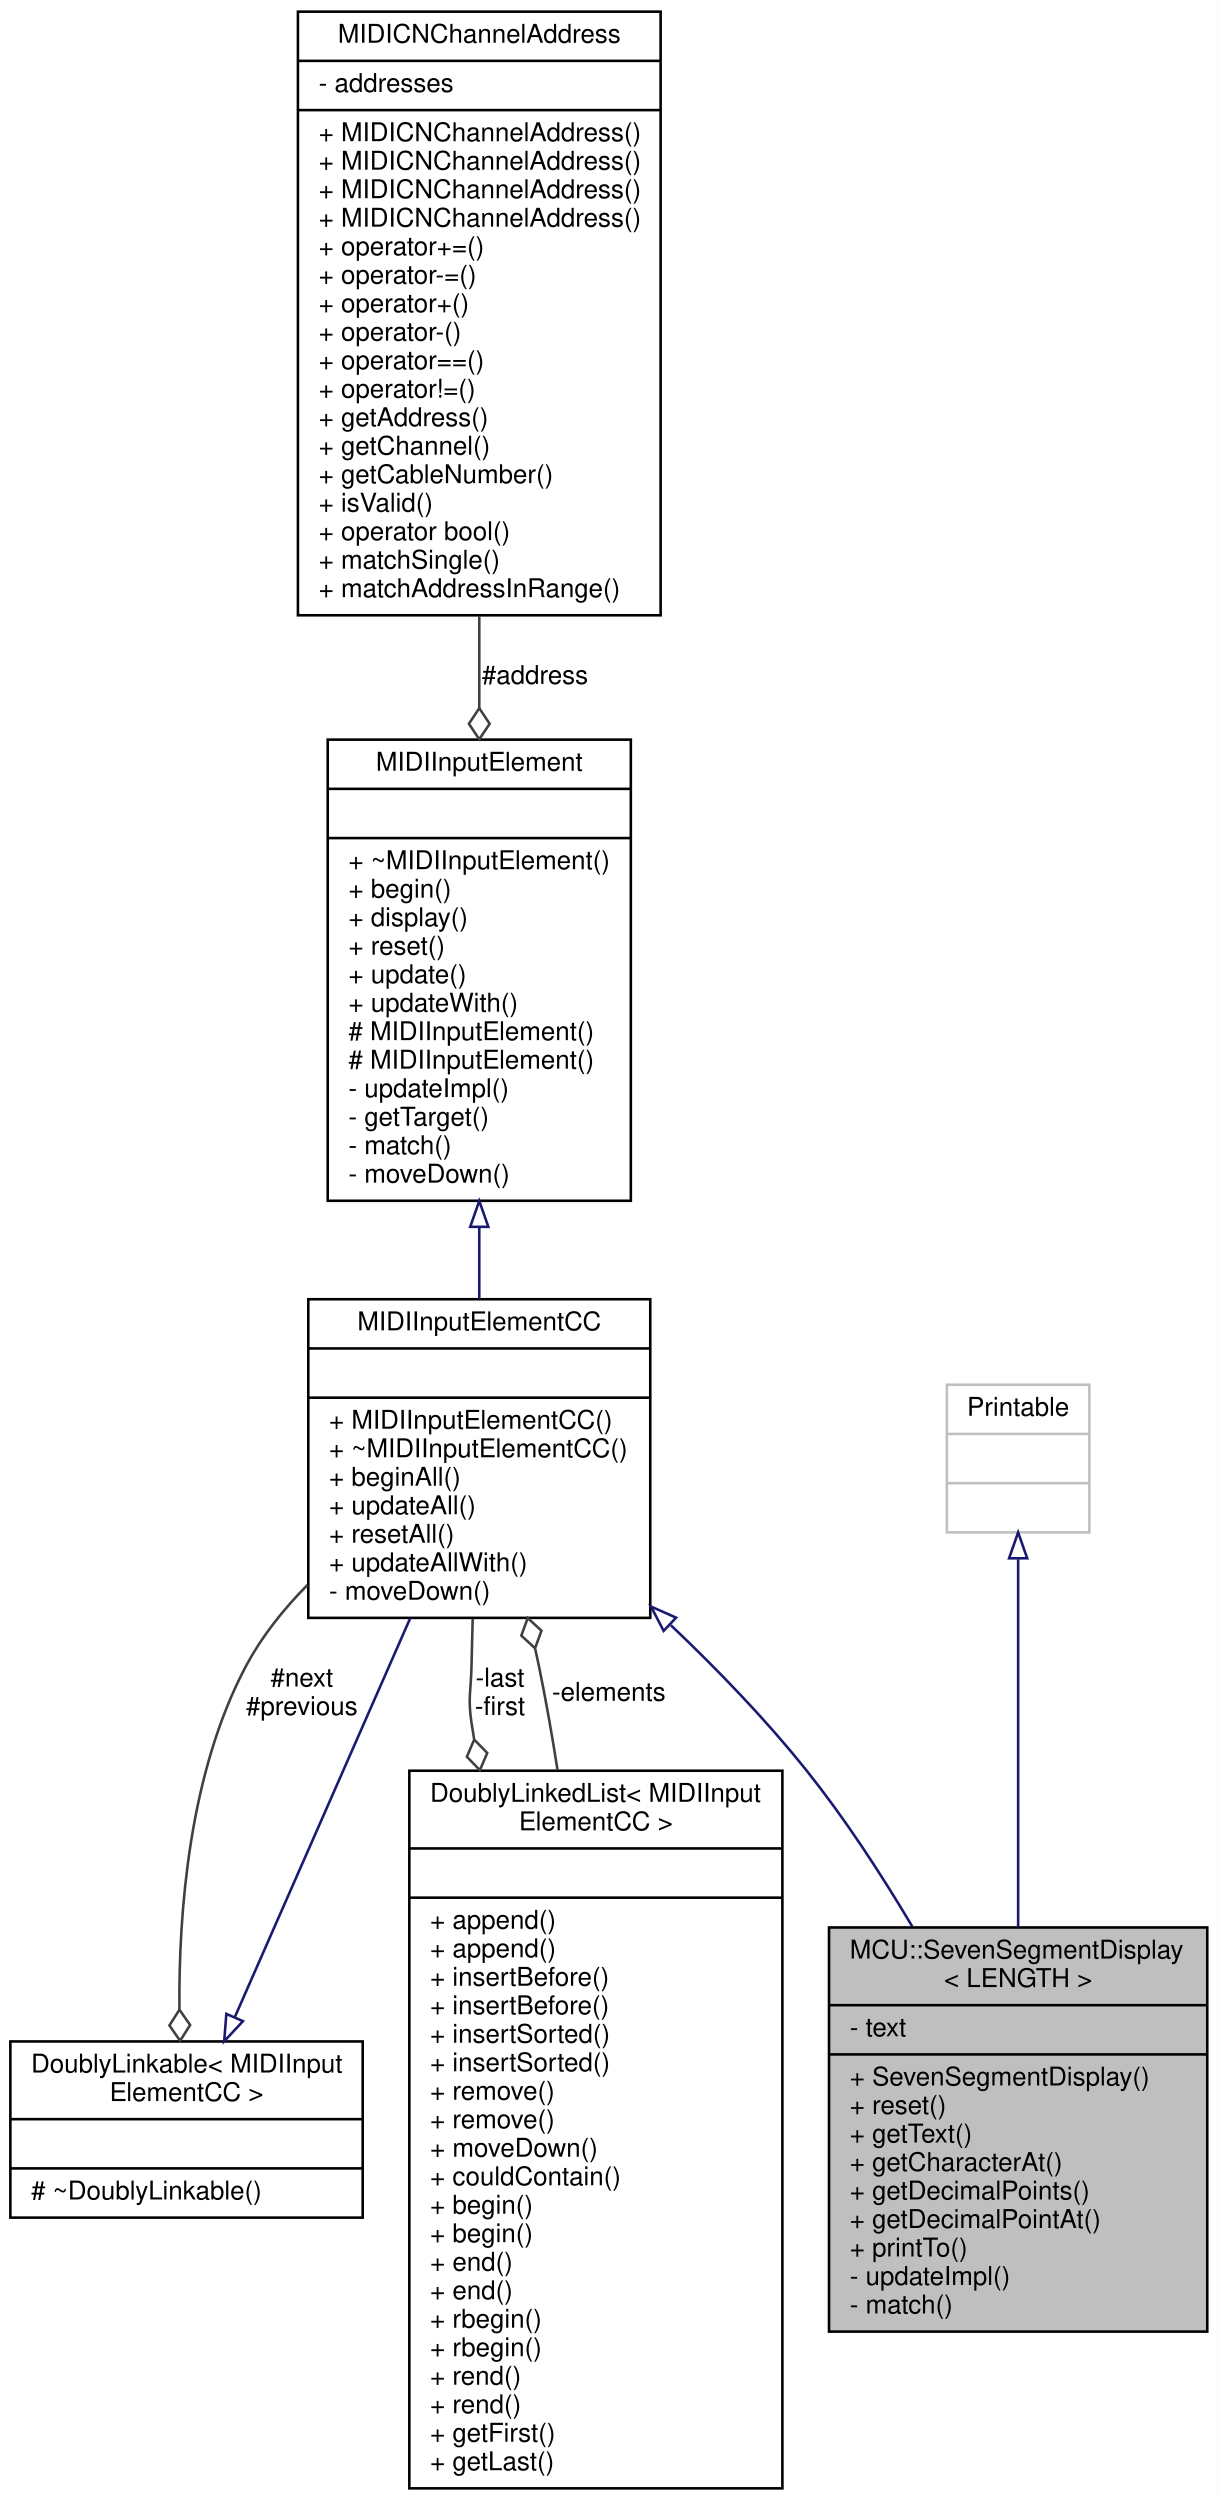
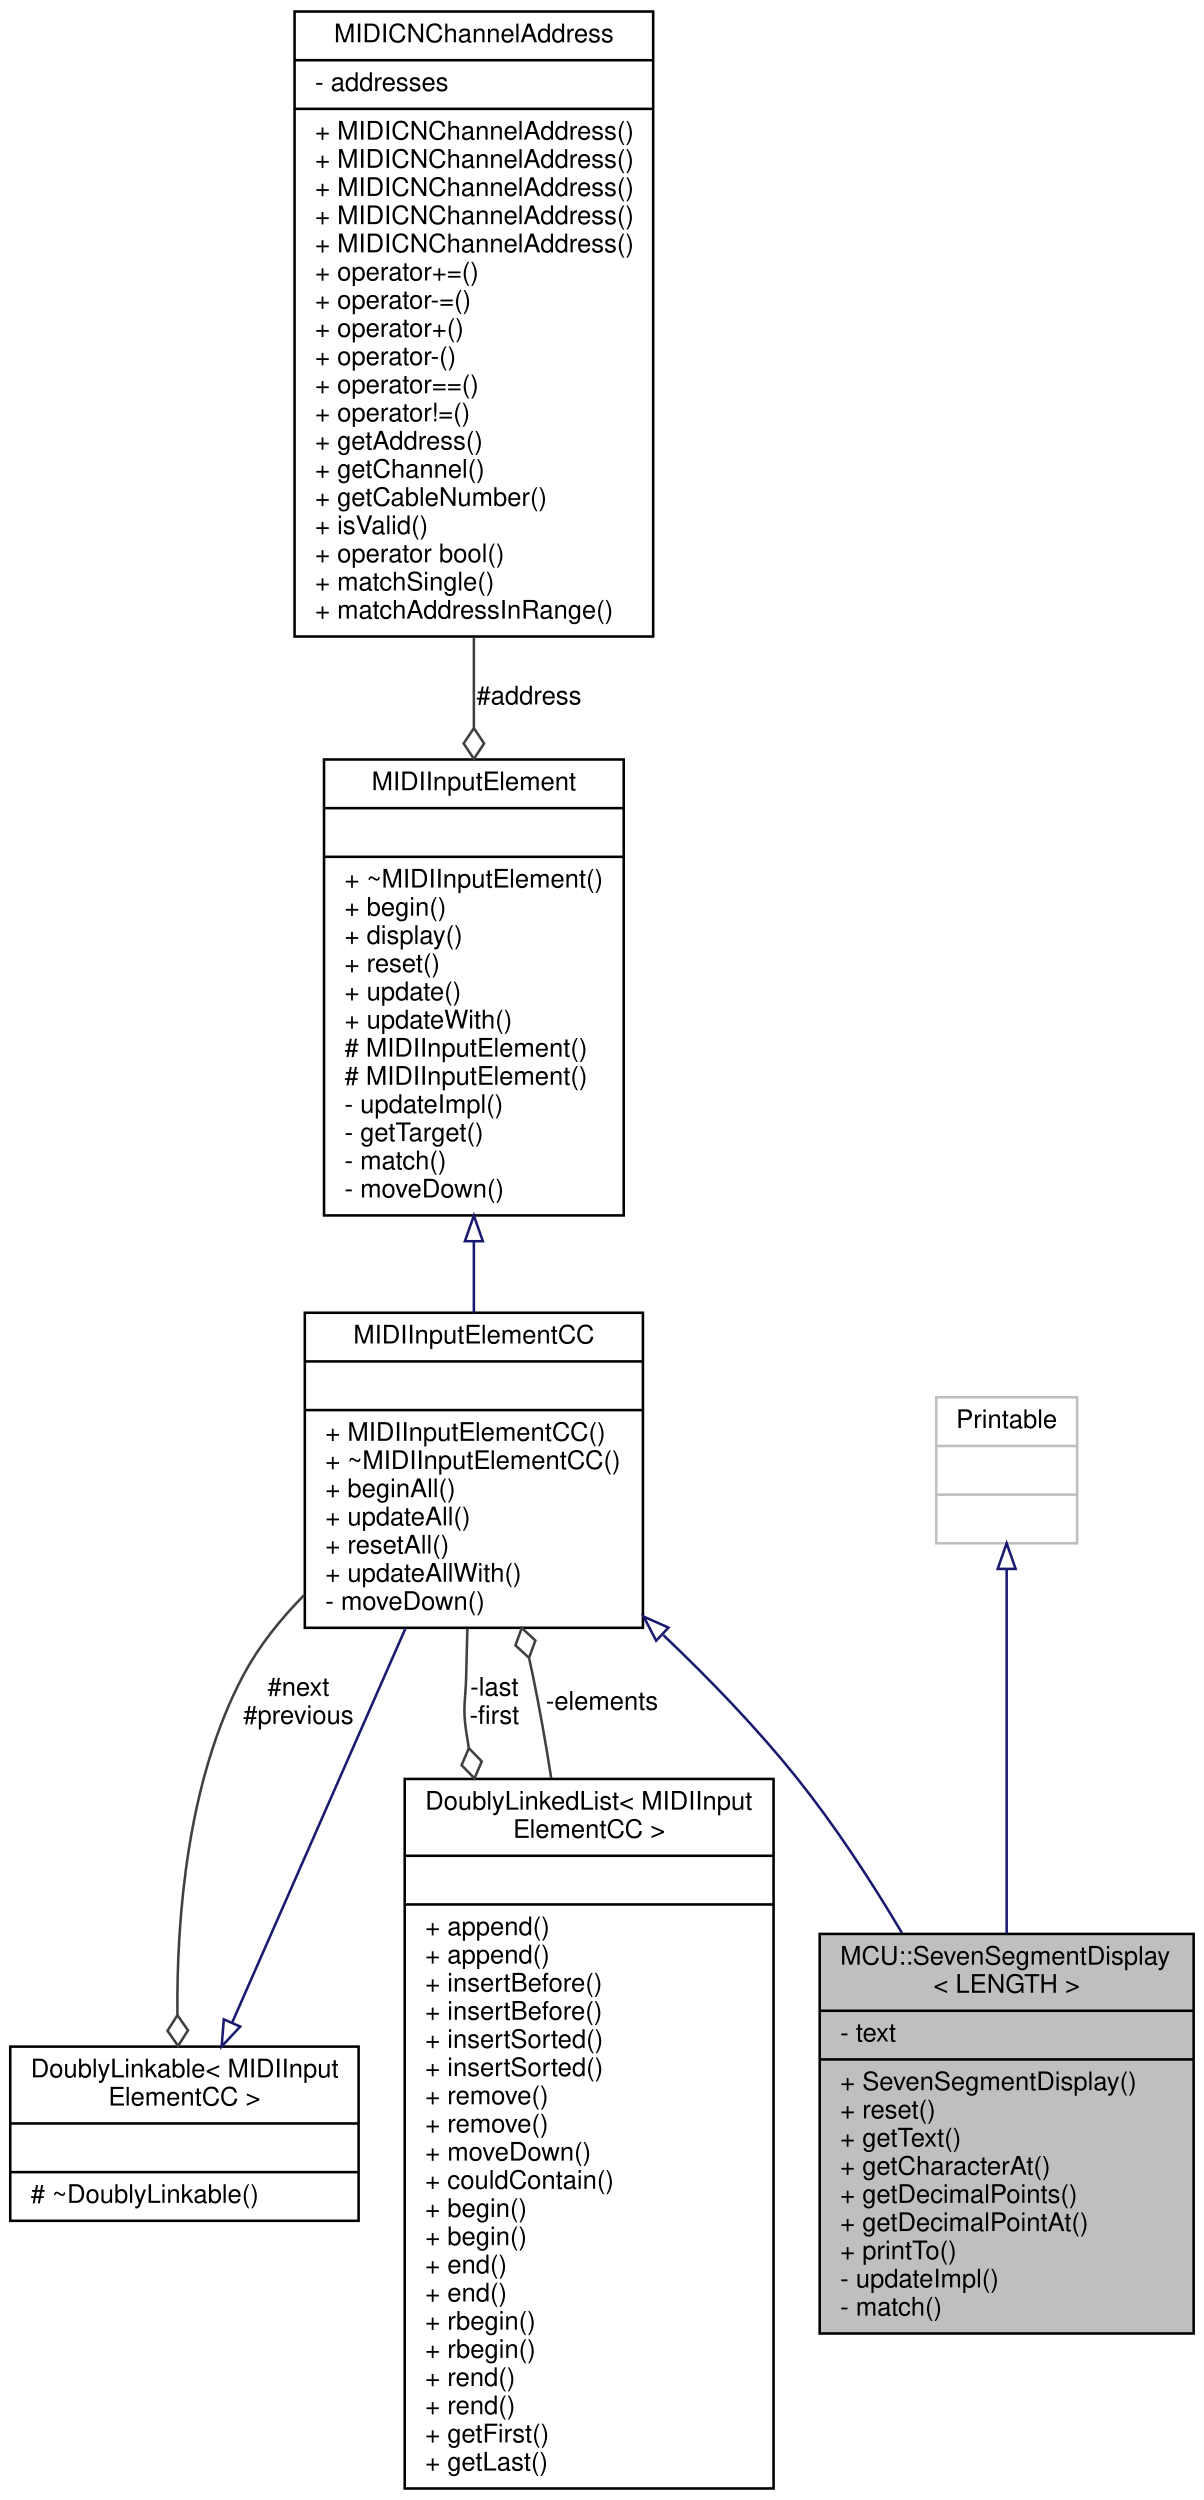
- <svg xmlns="http://www.w3.org/2000/svg" xmlns:xlink="http://www.w3.org/1999/xlink" width="470pt" height="965pt" viewBox="0.00 0.00 470.00 965.00">
-   <g id="graph0" class="graph" transform="scale(1 1) rotate(0) translate(4 961)">
-     <polygon fill="white" stroke="none" points="-4,4 -4,-961 466,-961 466,4 -4,4" />
+ <svg xmlns="http://www.w3.org/2000/svg" xmlns:xlink="http://www.w3.org/1999/xlink" width="470pt" height="976pt" viewBox="0.00 0.00 470.00 976.00">
+   <g id="graph0" class="graph" transform="scale(1 1) rotate(0) translate(4 972)">
+     <polygon fill="white" stroke="none" points="-4,4 -4,-972 466,-972 466,4 -4,4" />
    <g id="node1" class="node">
      <g id="a_node1">
        <a xlink:title=" ">
          <polygon fill="#bfbfbf" stroke="black" points="316,-61 316,-217 462,-217 462,-61 316,-61" />
          <text text-anchor="start" x="324" y="-205" font-family="Helvetica,sans-Serif" font-size="10.00">MCU::SevenSegmentDisplay</text>
          <text text-anchor="middle" x="389" y="-194" font-family="Helvetica,sans-Serif" font-size="10.00">&lt; LENGTH &gt;</text>
          <polyline fill="none" stroke="black" points="316,-187 462,-187 " />
          <text text-anchor="start" x="324" y="-175" font-family="Helvetica,sans-Serif" font-size="10.00">- text</text>
          <polyline fill="none" stroke="black" points="316,-168 462,-168 " />
          <text text-anchor="start" x="324" y="-156" font-family="Helvetica,sans-Serif" font-size="10.00">+ SevenSegmentDisplay()</text>
          <text text-anchor="start" x="324" y="-145" font-family="Helvetica,sans-Serif" font-size="10.00">+ reset()</text>
          <text text-anchor="start" x="324" y="-134" font-family="Helvetica,sans-Serif" font-size="10.00">+ getText()</text>
          <text text-anchor="start" x="324" y="-123" font-family="Helvetica,sans-Serif" font-size="10.00">+ getCharacterAt()</text>
          <text text-anchor="start" x="324" y="-112" font-family="Helvetica,sans-Serif" font-size="10.00">+ getDecimalPoints()</text>
          <text text-anchor="start" x="324" y="-101" font-family="Helvetica,sans-Serif" font-size="10.00">+ getDecimalPointAt()</text>
          <text text-anchor="start" x="324" y="-90" font-family="Helvetica,sans-Serif" font-size="10.00">+ printTo()</text>
          <text text-anchor="start" x="324" y="-79" font-family="Helvetica,sans-Serif" font-size="10.00">- updateImpl()</text>
          <text text-anchor="start" x="324" y="-68" font-family="Helvetica,sans-Serif" font-size="10.00">- match()</text>
        </a>
      </g>
    </g>
    <g id="node2" class="node">
      <g id="a_node2">
        <a xlink:href="../../d3/d96/classMIDIInputElementCC.html" target="_top" xlink:title="Class for objects that listen for incoming MIDI Controller Change events.">
          <polygon fill="white" stroke="black" points="115,-336.5 115,-459.5 247,-459.5 247,-336.5 115,-336.5" />
          <text text-anchor="middle" x="181" y="-447.5" font-family="Helvetica,sans-Serif" font-size="10.00">MIDIInputElementCC</text>
          <polyline fill="none" stroke="black" points="115,-440.5 247,-440.5 " />
          <text text-anchor="middle" x="181" y="-428.5" font-family="Helvetica,sans-Serif" font-size="10.00"> </text>
          <polyline fill="none" stroke="black" points="115,-421.5 247,-421.5 " />
          <text text-anchor="start" x="123" y="-409.5" font-family="Helvetica,sans-Serif" font-size="10.00">+ MIDIInputElementCC()</text>
          <text text-anchor="start" x="123" y="-398.5" font-family="Helvetica,sans-Serif" font-size="10.00">+ ~MIDIInputElementCC()</text>
          <text text-anchor="start" x="123" y="-387.5" font-family="Helvetica,sans-Serif" font-size="10.00">+ beginAll()</text>
          <text text-anchor="start" x="123" y="-376.5" font-family="Helvetica,sans-Serif" font-size="10.00">+ updateAll()</text>
          <text text-anchor="start" x="123" y="-365.5" font-family="Helvetica,sans-Serif" font-size="10.00">+ resetAll()</text>
          <text text-anchor="start" x="123" y="-354.5" font-family="Helvetica,sans-Serif" font-size="10.00">+ updateAllWith()</text>
          <text text-anchor="start" x="123" y="-343.5" font-family="Helvetica,sans-Serif" font-size="10.00">- moveDown()</text>
        </a>
      </g>
    </g>
    <g id="edge1" class="edge">
      <path fill="none" stroke="midnightblue" d="M254.965,-333.658C272.999,-316.51 291.534,-297.32 307,-278 321.891,-259.398 335.982,-237.829 348.146,-217.348" />
      <polygon fill="none" stroke="midnightblue" points="252.171,-331.48 247.277,-340.877 256.963,-336.583 252.171,-331.48" />
    </g>
    <g id="node5" class="node">
      <g id="a_node5">
        <a xlink:href="../../d4/d23/classDoublyLinkable.html" target="_top" xlink:title=" ">
          <polygon fill="white" stroke="black" points="0,-105 0,-173 136,-173 136,-105 0,-105" />
          <text text-anchor="start" x="8" y="-161" font-family="Helvetica,sans-Serif" font-size="10.00">DoublyLinkable&lt; MIDIInput</text>
          <text text-anchor="middle" x="68" y="-150" font-family="Helvetica,sans-Serif" font-size="10.00">ElementCC &gt;</text>
          <polyline fill="none" stroke="black" points="0,-143 136,-143 " />
          <text text-anchor="middle" x="68" y="-131" font-family="Helvetica,sans-Serif" font-size="10.00"> </text>
          <polyline fill="none" stroke="black" points="0,-124 136,-124 " />
          <text text-anchor="start" x="8" y="-112" font-family="Helvetica,sans-Serif" font-size="10.00"># ~DoublyLinkable()</text>
        </a>
      </g>
    </g>
    <g id="edge5" class="edge">
      <path fill="none" stroke="#404040" d="M114.721,-349.257C105.464,-339.877 97.06,-329.377 91,-318 69.086,-276.861 64.929,-223.022 65.259,-185.372" />
      <polygon fill="none" stroke="#404040" points="65.262,-185.264 61.394,-179.177 65.524,-173.266 69.392,-179.353 65.262,-185.264" />
      <text text-anchor="middle" x="112.5" y="-310" font-family="Helvetica,sans-Serif" font-size="10.00"> #next</text>
      <text text-anchor="middle" x="112.5" y="-299" font-family="Helvetica,sans-Serif" font-size="10.00">#previous</text>
    </g>
    <g id="node6" class="node">
      <g id="a_node6">
        <a xlink:href="../../dd/d16/classDoublyLinkedList.html" target="_top" xlink:title=" ">
          <polygon fill="white" stroke="black" points="154,-0.5 154,-277.5 298,-277.5 298,-0.5 154,-0.5" />
          <text text-anchor="start" x="162" y="-265.5" font-family="Helvetica,sans-Serif" font-size="10.00">DoublyLinkedList&lt; MIDIInput</text>
          <text text-anchor="middle" x="226" y="-254.5" font-family="Helvetica,sans-Serif" font-size="10.00">ElementCC &gt;</text>
          <polyline fill="none" stroke="black" points="154,-247.5 298,-247.5 " />
          <text text-anchor="middle" x="226" y="-235.5" font-family="Helvetica,sans-Serif" font-size="10.00"> </text>
          <polyline fill="none" stroke="black" points="154,-228.5 298,-228.5 " />
          <text text-anchor="start" x="162" y="-216.5" font-family="Helvetica,sans-Serif" font-size="10.00">+ append()</text>
          <text text-anchor="start" x="162" y="-205.5" font-family="Helvetica,sans-Serif" font-size="10.00">+ append()</text>
          <text text-anchor="start" x="162" y="-194.5" font-family="Helvetica,sans-Serif" font-size="10.00">+ insertBefore()</text>
          <text text-anchor="start" x="162" y="-183.5" font-family="Helvetica,sans-Serif" font-size="10.00">+ insertBefore()</text>
          <text text-anchor="start" x="162" y="-172.5" font-family="Helvetica,sans-Serif" font-size="10.00">+ insertSorted()</text>
          <text text-anchor="start" x="162" y="-161.5" font-family="Helvetica,sans-Serif" font-size="10.00">+ insertSorted()</text>
          <text text-anchor="start" x="162" y="-150.5" font-family="Helvetica,sans-Serif" font-size="10.00">+ remove()</text>
          <text text-anchor="start" x="162" y="-139.5" font-family="Helvetica,sans-Serif" font-size="10.00">+ remove()</text>
          <text text-anchor="start" x="162" y="-128.5" font-family="Helvetica,sans-Serif" font-size="10.00">+ moveDown()</text>
          <text text-anchor="start" x="162" y="-117.5" font-family="Helvetica,sans-Serif" font-size="10.00">+ couldContain()</text>
          <text text-anchor="start" x="162" y="-106.5" font-family="Helvetica,sans-Serif" font-size="10.00">+ begin()</text>
          <text text-anchor="start" x="162" y="-95.5" font-family="Helvetica,sans-Serif" font-size="10.00">+ begin()</text>
          <text text-anchor="start" x="162" y="-84.5" font-family="Helvetica,sans-Serif" font-size="10.00">+ end()</text>
          <text text-anchor="start" x="162" y="-73.5" font-family="Helvetica,sans-Serif" font-size="10.00">+ end()</text>
          <text text-anchor="start" x="162" y="-62.5" font-family="Helvetica,sans-Serif" font-size="10.00">+ rbegin()</text>
          <text text-anchor="start" x="162" y="-51.5" font-family="Helvetica,sans-Serif" font-size="10.00">+ rbegin()</text>
          <text text-anchor="start" x="162" y="-40.5" font-family="Helvetica,sans-Serif" font-size="10.00">+ rend()</text>
          <text text-anchor="start" x="162" y="-29.5" font-family="Helvetica,sans-Serif" font-size="10.00">+ rend()</text>
          <text text-anchor="start" x="162" y="-18.5" font-family="Helvetica,sans-Serif" font-size="10.00">+ getFirst()</text>
          <text text-anchor="start" x="162" y="-7.5" font-family="Helvetica,sans-Serif" font-size="10.00">+ getLast()</text>
        </a>
      </g>
    </g>
    <g id="edge7" class="edge">
      <path fill="none" stroke="#404040" d="M178.458,-336.193C178.271,-330.048 178.112,-323.901 178,-318 177.814,-308.224 176.546,-305.669 178,-296 178.311,-293.929 178.645,-291.848 178.999,-289.758" />
      <polygon fill="none" stroke="#404040" points="179.044,-289.516 176.209,-282.885 181.239,-277.718 184.074,-284.349 179.044,-289.516" />
      <text text-anchor="middle" x="189" y="-310" font-family="Helvetica,sans-Serif" font-size="10.00"> -last</text>
      <text text-anchor="middle" x="189" y="-299" font-family="Helvetica,sans-Serif" font-size="10.00">-first</text>
    </g>
    <g id="node3" class="node">
      <g id="a_node3">
        <a xlink:href="../../d9/db1/classMIDIInputElement.html" target="_top" xlink:title="A class for objects that listen for incoming MIDI events.">
          <polygon fill="white" stroke="black" points="122.5,-497.5 122.5,-675.5 239.5,-675.5 239.5,-497.5 122.5,-497.5" />
          <text text-anchor="middle" x="181" y="-663.5" font-family="Helvetica,sans-Serif" font-size="10.00">MIDIInputElement</text>
          <polyline fill="none" stroke="black" points="122.5,-656.5 239.5,-656.5 " />
          <text text-anchor="middle" x="181" y="-644.5" font-family="Helvetica,sans-Serif" font-size="10.00"> </text>
          <polyline fill="none" stroke="black" points="122.5,-637.5 239.5,-637.5 " />
          <text text-anchor="start" x="130.5" y="-625.5" font-family="Helvetica,sans-Serif" font-size="10.00">+ ~MIDIInputElement()</text>
          <text text-anchor="start" x="130.5" y="-614.5" font-family="Helvetica,sans-Serif" font-size="10.00">+ begin()</text>
          <text text-anchor="start" x="130.5" y="-603.5" font-family="Helvetica,sans-Serif" font-size="10.00">+ display()</text>
          <text text-anchor="start" x="130.5" y="-592.5" font-family="Helvetica,sans-Serif" font-size="10.00">+ reset()</text>
          <text text-anchor="start" x="130.5" y="-581.5" font-family="Helvetica,sans-Serif" font-size="10.00">+ update()</text>
          <text text-anchor="start" x="130.5" y="-570.5" font-family="Helvetica,sans-Serif" font-size="10.00">+ updateWith()</text>
          <text text-anchor="start" x="130.5" y="-559.5" font-family="Helvetica,sans-Serif" font-size="10.00"># MIDIInputElement()</text>
          <text text-anchor="start" x="130.5" y="-548.5" font-family="Helvetica,sans-Serif" font-size="10.00"># MIDIInputElement()</text>
          <text text-anchor="start" x="130.5" y="-537.5" font-family="Helvetica,sans-Serif" font-size="10.00">- updateImpl()</text>
          <text text-anchor="start" x="130.5" y="-526.5" font-family="Helvetica,sans-Serif" font-size="10.00">- getTarget()</text>
          <text text-anchor="start" x="130.5" y="-515.5" font-family="Helvetica,sans-Serif" font-size="10.00">- match()</text>
          <text text-anchor="start" x="130.5" y="-504.5" font-family="Helvetica,sans-Serif" font-size="10.00">- moveDown()</text>
        </a>
      </g>
    </g>
    <g id="edge2" class="edge">
      <path fill="none" stroke="midnightblue" d="M181,-487.208C181,-477.787 181,-468.436 181,-459.539" />
      <polygon fill="none" stroke="midnightblue" points="177.5,-487.438 181,-497.438 184.5,-487.438 177.5,-487.438" />
    </g>
    <g id="node4" class="node">
      <g id="a_node4">
        <a xlink:href="../../d3/d10/classMIDICNChannelAddress.html" target="_top" xlink:title="A type-safe utility class for saving a MIDI address consisting of a 7-bit address,...">
-           <polygon fill="white" stroke="black" points="111,-723.5 111,-956.5 251,-956.5 251,-723.5 111,-723.5" />
-           <text text-anchor="middle" x="181" y="-944.5" font-family="Helvetica,sans-Serif" font-size="10.00">MIDICNChannelAddress</text>
-           <polyline fill="none" stroke="black" points="111,-937.5 251,-937.5 " />
-           <text text-anchor="start" x="119" y="-925.5" font-family="Helvetica,sans-Serif" font-size="10.00">- addresses</text>
-           <polyline fill="none" stroke="black" points="111,-918.5 251,-918.5 " />
+           <polygon fill="white" stroke="black" points="111,-723.5 111,-967.5 251,-967.5 251,-723.5 111,-723.5" />
+           <text text-anchor="middle" x="181" y="-955.5" font-family="Helvetica,sans-Serif" font-size="10.00">MIDICNChannelAddress</text>
+           <polyline fill="none" stroke="black" points="111,-948.5 251,-948.5 " />
+           <text text-anchor="start" x="119" y="-936.5" font-family="Helvetica,sans-Serif" font-size="10.00">- addresses</text>
+           <polyline fill="none" stroke="black" points="111,-929.5 251,-929.5 " />
+           <text text-anchor="start" x="119" y="-917.5" font-family="Helvetica,sans-Serif" font-size="10.00">+ MIDICNChannelAddress()</text>
          <text text-anchor="start" x="119" y="-906.5" font-family="Helvetica,sans-Serif" font-size="10.00">+ MIDICNChannelAddress()</text>
          <text text-anchor="start" x="119" y="-895.5" font-family="Helvetica,sans-Serif" font-size="10.00">+ MIDICNChannelAddress()</text>
          <text text-anchor="start" x="119" y="-884.5" font-family="Helvetica,sans-Serif" font-size="10.00">+ MIDICNChannelAddress()</text>
          <text text-anchor="start" x="119" y="-873.5" font-family="Helvetica,sans-Serif" font-size="10.00">+ MIDICNChannelAddress()</text>
          <text text-anchor="start" x="119" y="-862.5" font-family="Helvetica,sans-Serif" font-size="10.00">+ operator+=()</text>
          <text text-anchor="start" x="119" y="-851.5" font-family="Helvetica,sans-Serif" font-size="10.00">+ operator-=()</text>
          <text text-anchor="start" x="119" y="-840.5" font-family="Helvetica,sans-Serif" font-size="10.00">+ operator+()</text>
          <text text-anchor="start" x="119" y="-829.5" font-family="Helvetica,sans-Serif" font-size="10.00">+ operator-()</text>
          <text text-anchor="start" x="119" y="-818.5" font-family="Helvetica,sans-Serif" font-size="10.00">+ operator==()</text>
          <text text-anchor="start" x="119" y="-807.5" font-family="Helvetica,sans-Serif" font-size="10.00">+ operator!=()</text>
          <text text-anchor="start" x="119" y="-796.5" font-family="Helvetica,sans-Serif" font-size="10.00">+ getAddress()</text>
          <text text-anchor="start" x="119" y="-785.5" font-family="Helvetica,sans-Serif" font-size="10.00">+ getChannel()</text>
          <text text-anchor="start" x="119" y="-774.5" font-family="Helvetica,sans-Serif" font-size="10.00">+ getCableNumber()</text>
          <text text-anchor="start" x="119" y="-763.5" font-family="Helvetica,sans-Serif" font-size="10.00">+ isValid()</text>
          <text text-anchor="start" x="119" y="-752.5" font-family="Helvetica,sans-Serif" font-size="10.00">+ operator bool()</text>
          <text text-anchor="start" x="119" y="-741.5" font-family="Helvetica,sans-Serif" font-size="10.00">+ matchSingle()</text>
          <text text-anchor="start" x="119" y="-730.5" font-family="Helvetica,sans-Serif" font-size="10.00">+ matchAddressInRange()</text>
        </a>
      </g>
    </g>
    <g id="edge3" class="edge">
-       <path fill="none" stroke="#404040" d="M181,-723.188C181,-711.323 181,-699.34 181,-687.664" />
-       <polygon fill="none" stroke="#404040" points="181,-687.625 177,-681.625 181,-675.625 185,-681.625 181,-687.625" />
+       <path fill="none" stroke="#404040" d="M181,-723.15C181,-711.41 181,-699.591 181,-688.085" />
+       <polygon fill="none" stroke="#404040" points="181,-687.742 177,-681.742 181,-675.742 185,-681.742 181,-687.742" />
      <text text-anchor="middle" x="202.5" y="-697" font-family="Helvetica,sans-Serif" font-size="10.00"> #address</text>
    </g>
    <g id="edge4" class="edge">
      <path fill="none" stroke="midnightblue" d="M86.666,-182.453C105.121,-224.426 133.54,-289.06 154.364,-336.42" />
      <polygon fill="none" stroke="midnightblue" points="89.772,-180.822 82.543,-173.076 83.364,-183.639 89.772,-180.822" />
    </g>
    <g id="edge6" class="edge">
      <path fill="none" stroke="#404040" d="M211.189,-277.866C209.06,-291.475 206.67,-305.038 204,-318 203.555,-320.162 203.079,-322.351 202.579,-324.556" />
      <polygon fill="none" stroke="#404040" points="202.527,-324.771 205,-331.545 199.698,-336.432 197.225,-329.658 202.527,-324.771" />
      <text text-anchor="middle" x="231" y="-304.5" font-family="Helvetica,sans-Serif" font-size="10.00"> -elements</text>
    </g>
    <g id="node7" class="node">
      <g id="a_node7">
        <a xlink:title=" ">
          <polygon fill="white" stroke="#bfbfbf" points="361.5,-369.5 361.5,-426.5 416.5,-426.5 416.5,-369.5 361.5,-369.5" />
          <text text-anchor="middle" x="389" y="-414.5" font-family="Helvetica,sans-Serif" font-size="10.00">Printable</text>
          <polyline fill="none" stroke="#bfbfbf" points="361.5,-407.5 416.5,-407.5 " />
          <text text-anchor="middle" x="389" y="-395.5" font-family="Helvetica,sans-Serif" font-size="10.00"> </text>
          <polyline fill="none" stroke="#bfbfbf" points="361.5,-388.5 416.5,-388.5 " />
          <text text-anchor="middle" x="389" y="-376.5" font-family="Helvetica,sans-Serif" font-size="10.00"> </text>
        </a>
      </g>
    </g>
    <g id="edge8" class="edge">
      <path fill="none" stroke="midnightblue" d="M389,-359.112C389,-321.908 389,-264.07 389,-217.157" />
      <polygon fill="none" stroke="midnightblue" points="385.5,-359.496 389,-369.496 392.5,-359.497 385.5,-359.496" />
    </g>
  </g>
</svg>
